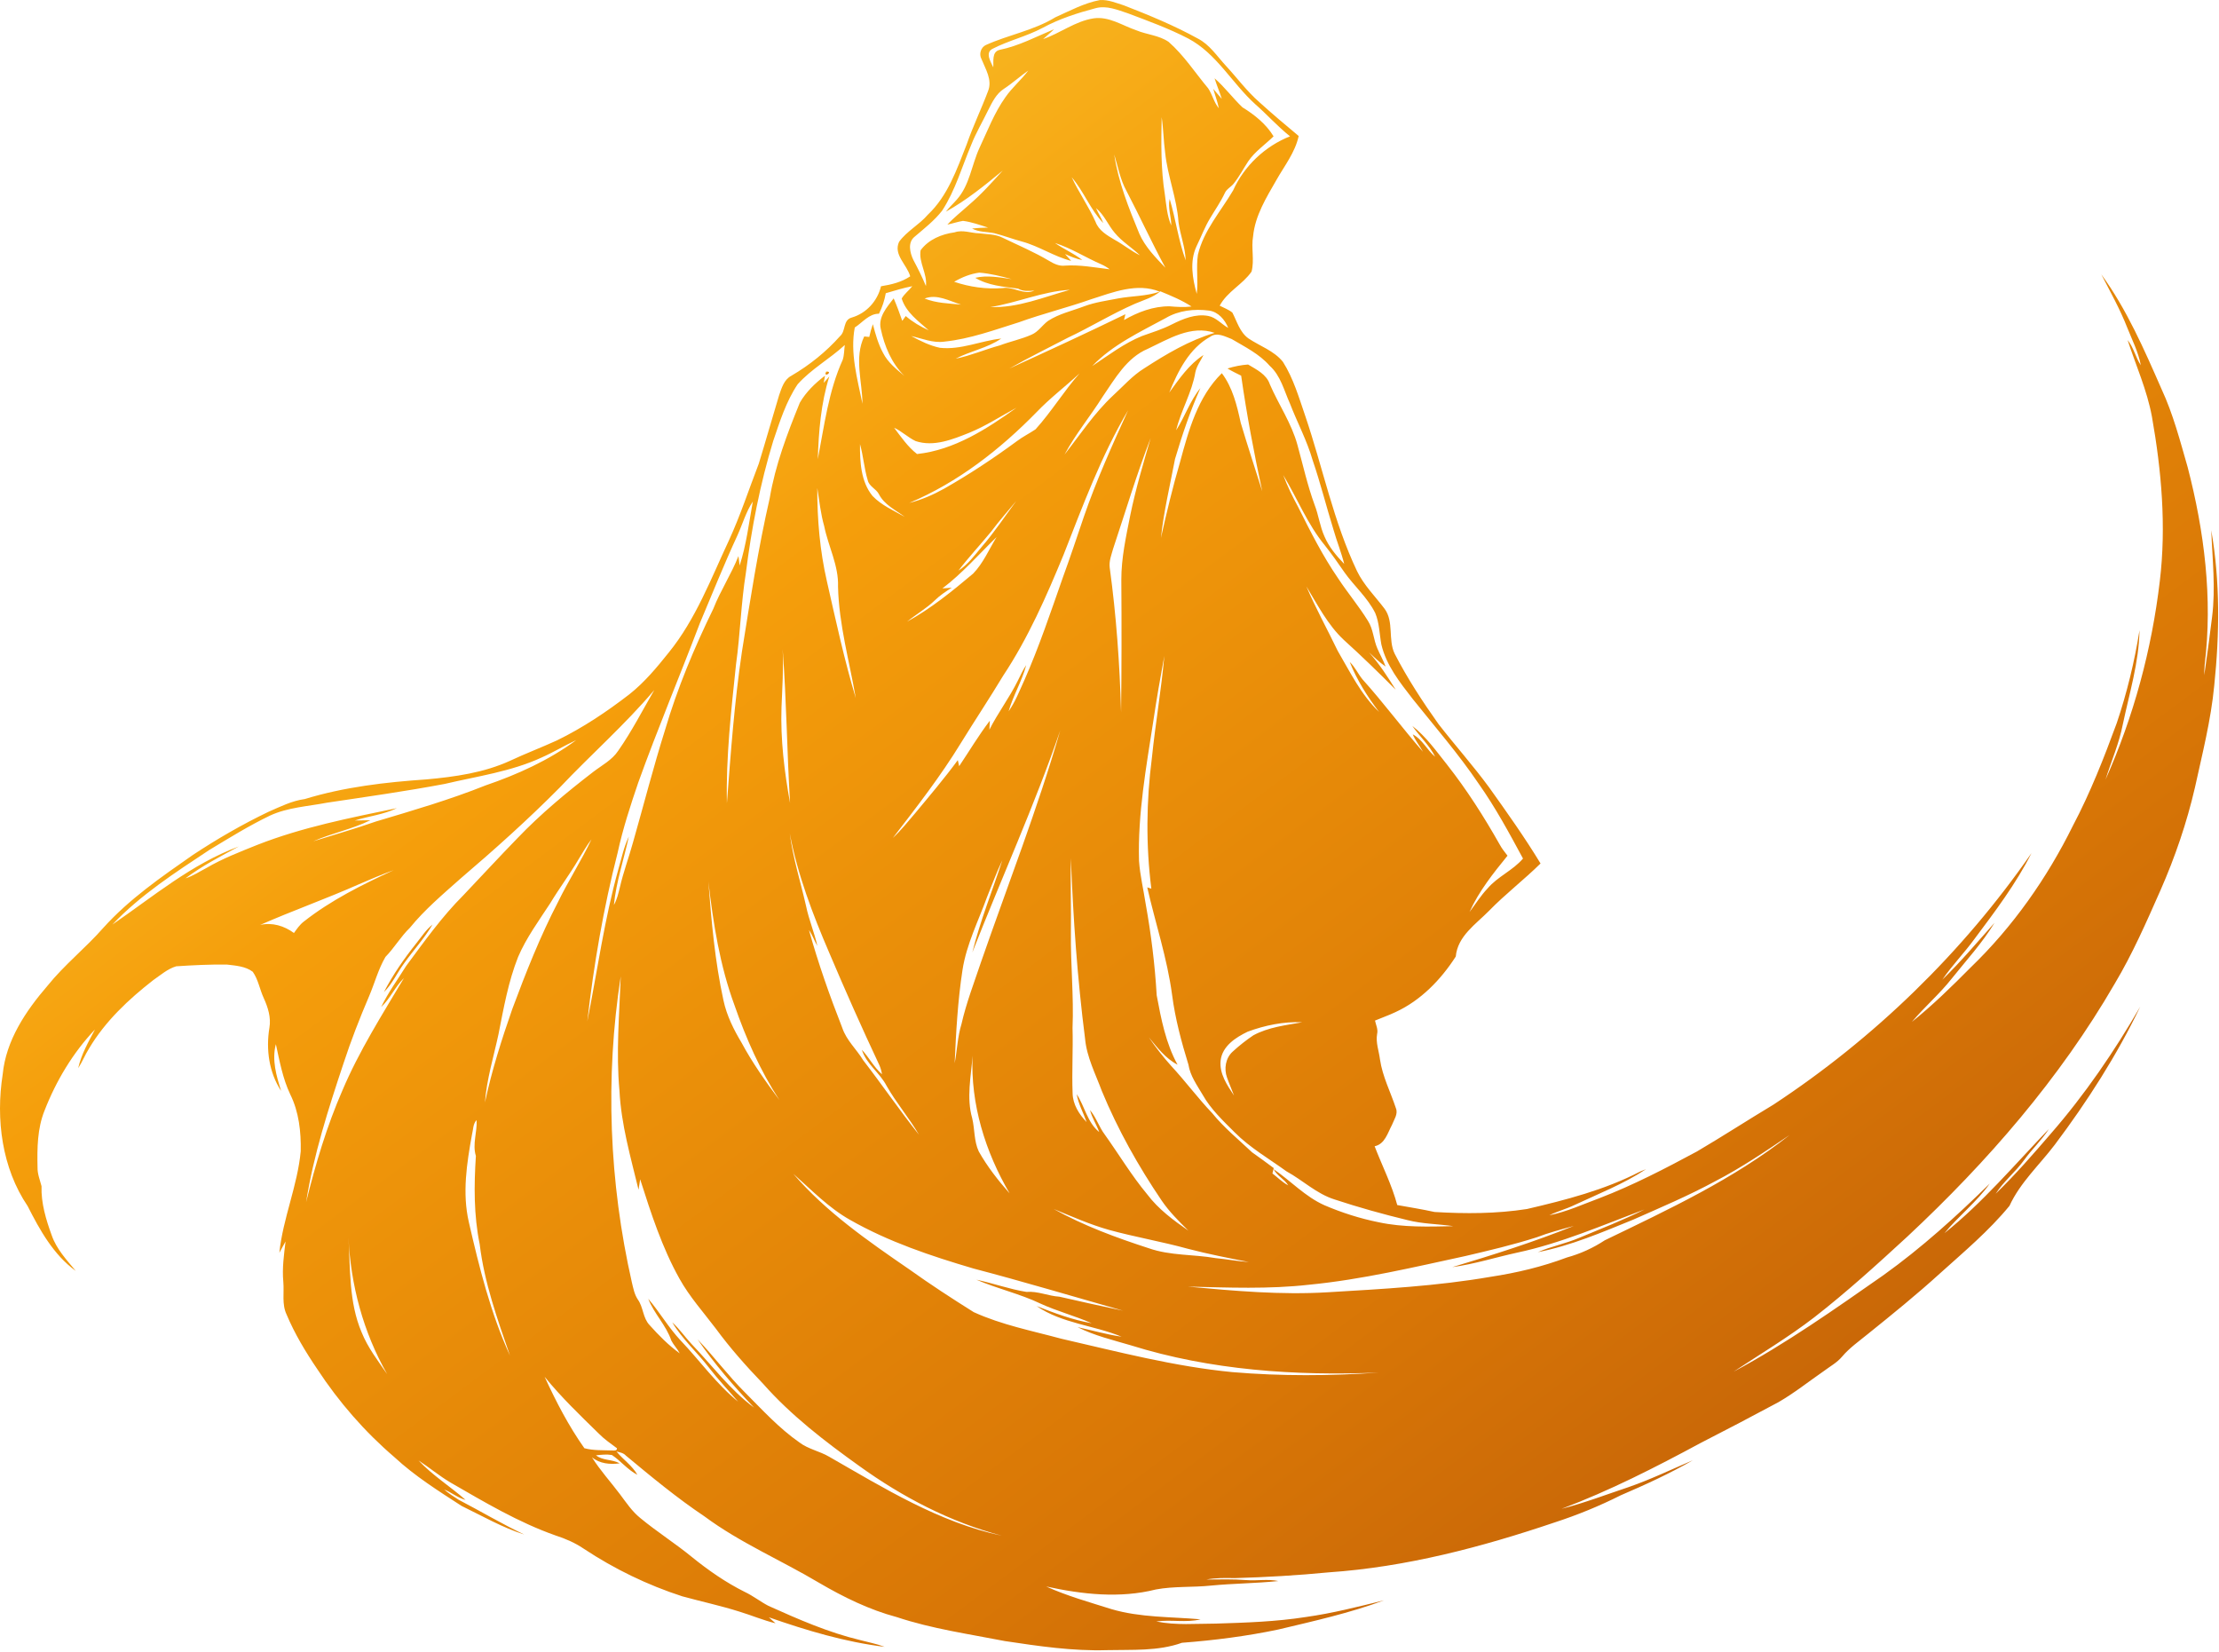
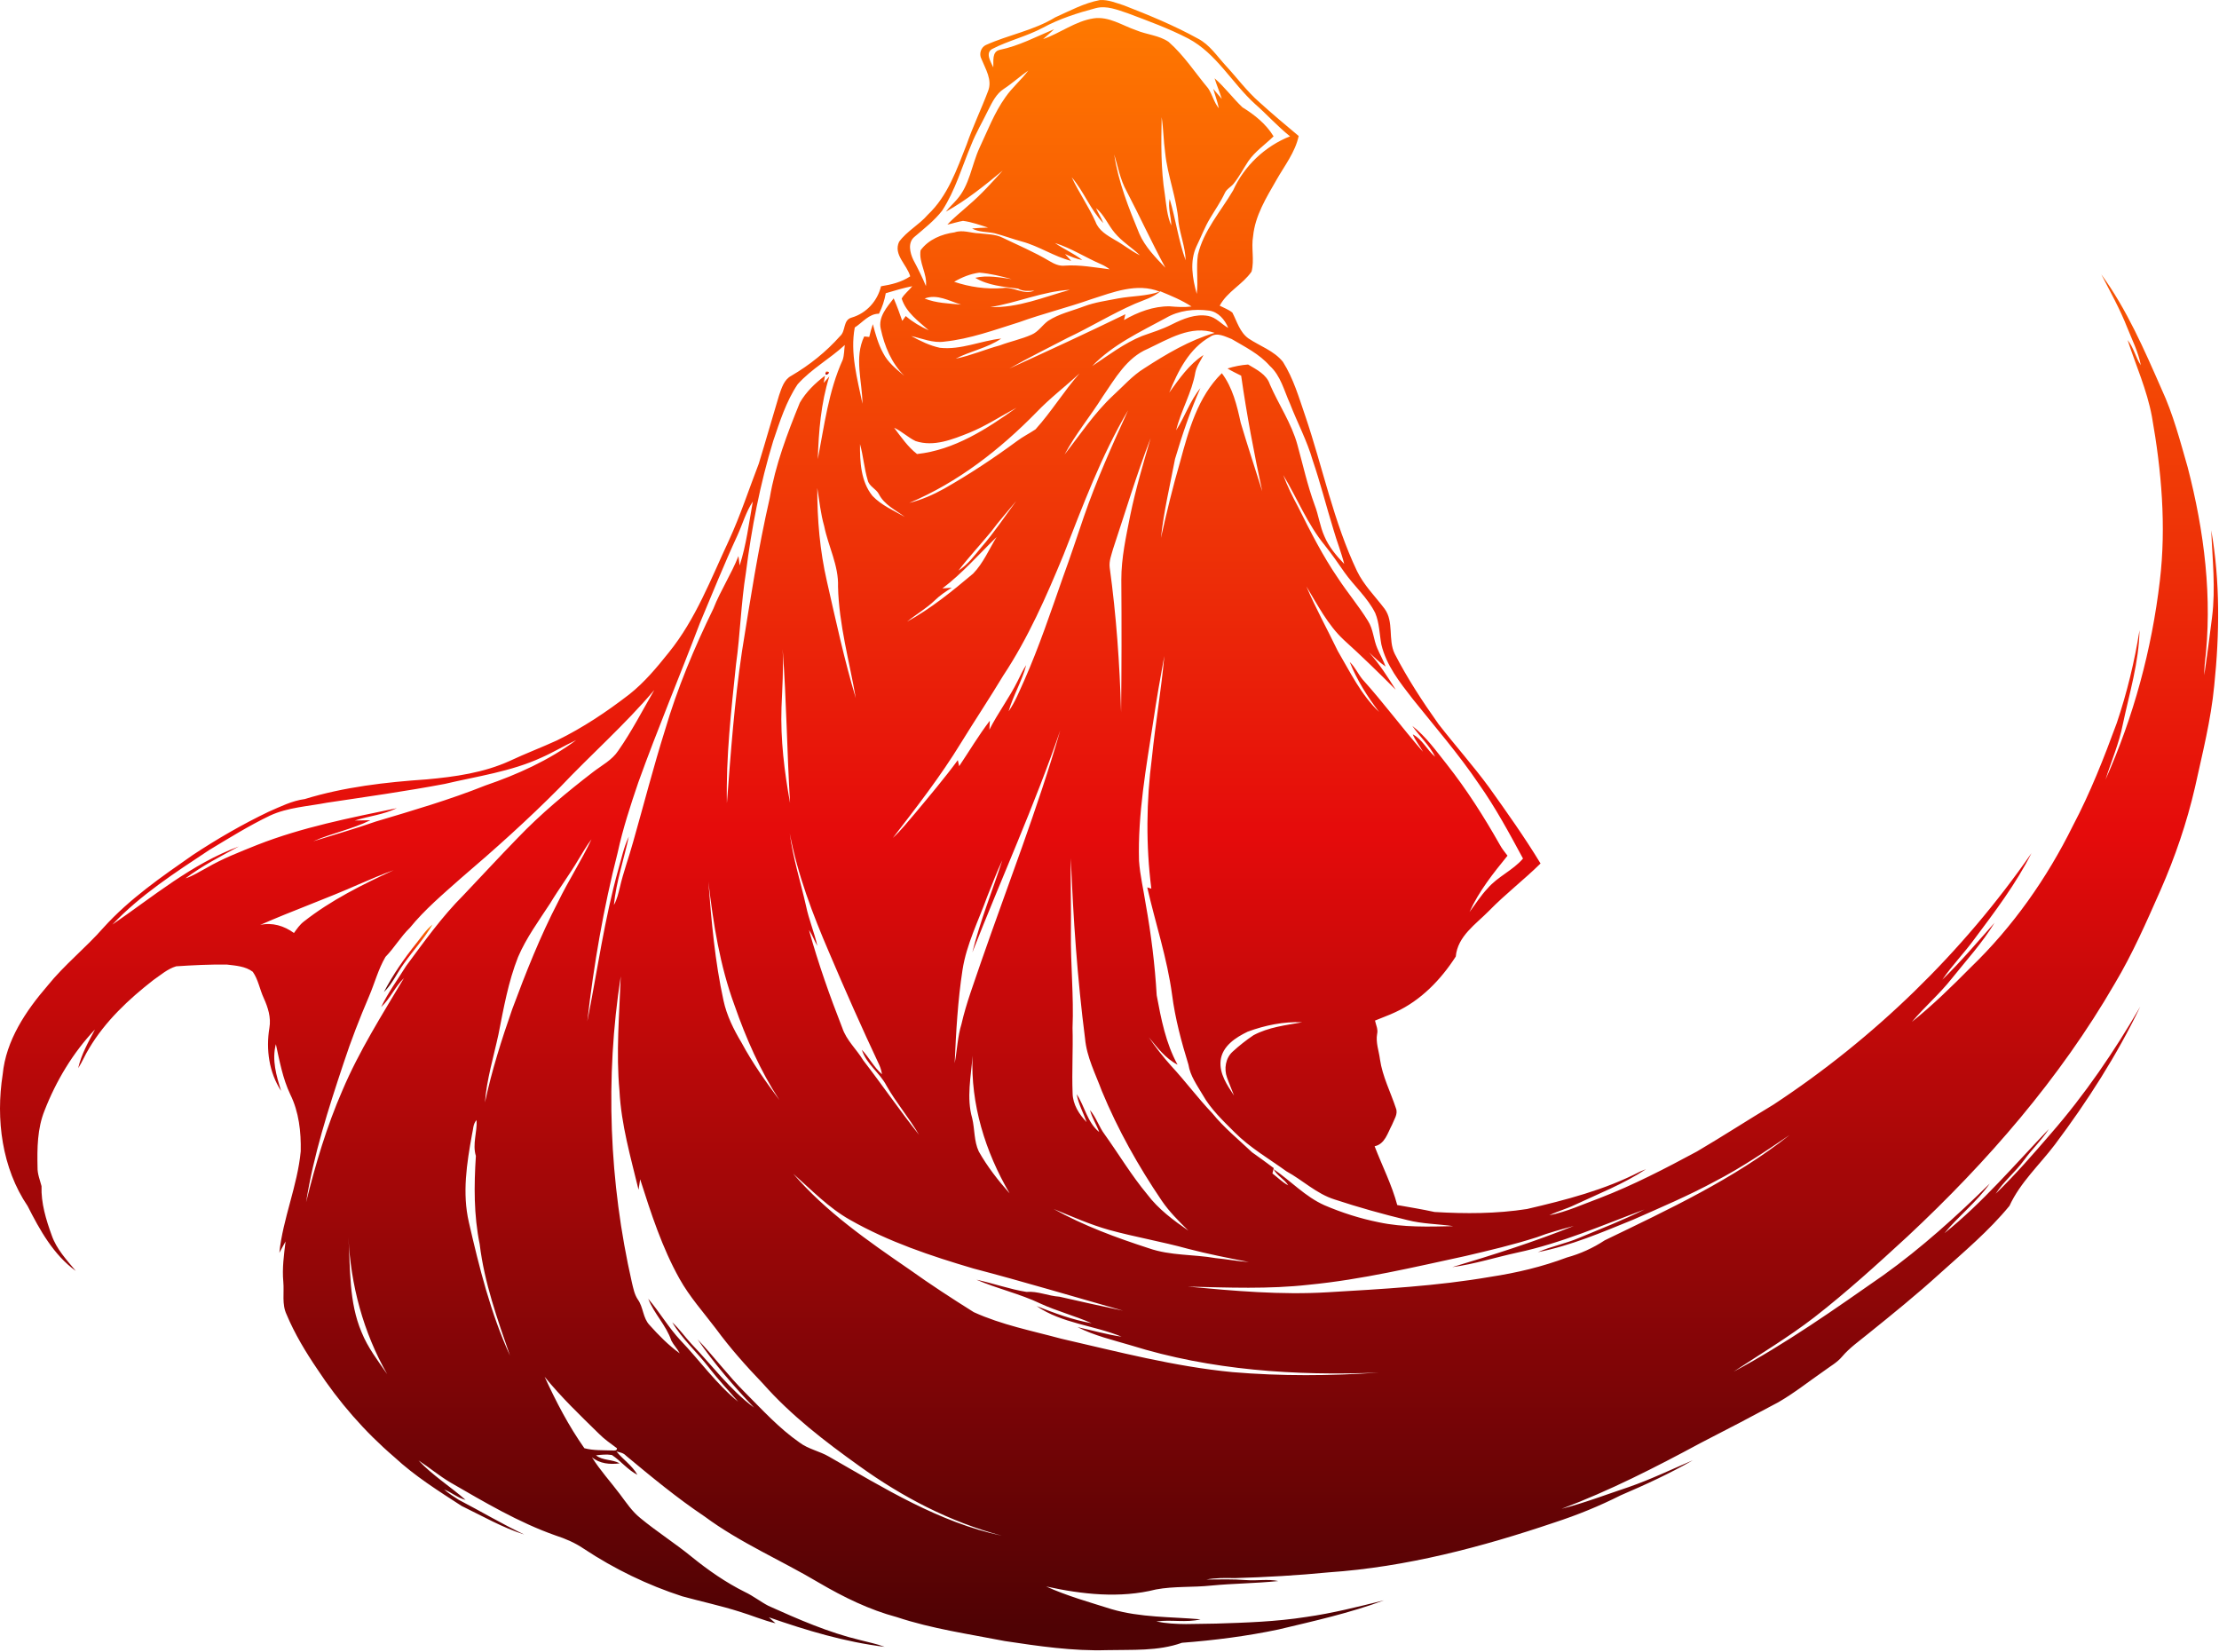
<svg xmlns="http://www.w3.org/2000/svg" width="1274" height="948" viewBox="0 0 1274 948" fill="none">
  <path d="M605.858 9.952C614.218 6.219 622.418 1.739 631.498 0.032C636.285 -0.275 640.845 1.699 645.338 3.112C659.738 8.712 674.058 14.605 687.605 22.072C694.498 25.565 698.738 32.285 703.858 37.792C710.272 44.725 715.885 52.405 723.018 58.632C730.378 65.299 737.965 71.712 745.618 78.072C743.578 87.499 737.445 95.178 732.792 103.405C727.018 113.485 720.605 123.752 719.445 135.605C718.258 142.325 720.298 149.325 718.552 155.925C713.458 163.325 704.605 167.352 700.272 175.485C702.698 176.752 705.378 177.685 707.538 179.445C710.218 184.579 711.778 190.659 716.725 194.245C723.325 198.699 731.471 201.339 736.578 207.739C742.591 217.232 745.738 228.152 749.365 238.699C759.458 268.379 765.592 299.459 779.125 327.885C783.058 335.979 789.551 342.352 794.911 349.445C800.471 356.965 796.765 367.192 800.751 375.339C808.031 389.459 816.738 402.792 825.938 415.725C835.458 427.952 845.792 439.539 854.965 452.045C865.165 466.339 875.365 480.672 884.472 495.699C874.965 505.072 864.258 513.258 854.911 522.858C847.351 530.565 836.858 537.378 835.805 549.112C827.258 562.418 815.711 574.352 801.178 581.032C797.351 582.872 793.325 584.219 789.432 585.885C789.978 588.405 791.298 590.939 790.645 593.592C789.778 598.525 791.698 603.352 792.298 608.219C793.738 618.019 798.378 626.899 801.445 636.219C802.792 639.552 800.325 642.752 799.178 645.779C796.685 650.405 795.125 656.792 789.218 658.032C793.538 669.285 799.085 680.099 802.205 691.779C809.352 693.059 816.525 694.205 823.632 695.765C841.312 696.832 859.165 696.805 876.698 694.059C898.925 688.872 921.325 683.125 941.698 672.539C942.525 672.205 944.178 671.539 945.005 671.205C932.151 679.712 917.685 685.312 903.792 691.845C899.152 694.072 894.112 695.365 889.512 697.659C899.578 695.645 908.925 691.285 918.512 687.752C937.792 680.325 956.138 670.792 974.312 661.005C989.085 652.312 1003.48 642.965 1018.19 634.139C1076.15 596.005 1126.82 546.805 1166.34 489.765C1157.43 507.365 1145.47 523.192 1133.67 538.938C1127.83 547.018 1120.75 554.152 1115.16 562.419C1125.76 552.125 1135.28 540.778 1145.11 529.778C1138.12 541.298 1128.92 551.312 1120.52 561.819C1113.55 570.672 1104.91 578.019 1097.68 586.645C1109.63 577.045 1120.64 566.272 1131.43 555.379C1155.64 532.059 1175.23 504.165 1190.1 474.072C1200.1 455.125 1207.94 435.152 1215.31 415.072C1221.15 397.725 1225.5 379.859 1228.36 361.792C1228.07 380.165 1222.54 397.925 1218.79 415.792C1216.67 426.739 1212.15 436.965 1208.84 447.552C1224.98 411.432 1235.4 372.819 1240.02 333.552C1243.79 302.085 1240.99 270.205 1235.48 239.125C1232.67 223.952 1226.3 209.792 1221.52 195.232C1225.03 199.485 1226.08 205.125 1229.12 209.685C1227.71 202.139 1224.18 195.259 1221.36 188.192C1217.23 177.565 1211.63 167.619 1206.43 157.512C1221.07 177.632 1231.06 200.685 1241.02 223.379C1247.67 237.685 1251.64 253.019 1255.99 268.139C1265.56 304.912 1270.42 343.432 1265.8 381.325C1265.62 383.405 1265.55 385.512 1265.54 387.605C1267.19 376.525 1268.62 365.379 1270.02 354.245C1272.12 337.672 1270.2 320.992 1269.55 304.405C1274.7 333.819 1274.34 363.965 1271.26 393.605C1269.38 413.379 1264.44 432.672 1260.2 452.032C1255.52 472.285 1248.78 492.019 1240.42 511.032C1232.36 529.259 1224.36 547.592 1214.12 564.725C1182.62 619.112 1140.99 667.019 1095.18 709.792C1077.79 725.805 1060.27 741.725 1041.62 756.245C1026.87 767.619 1010.86 777.165 995.352 787.419C1025.48 771.299 1053.42 751.525 1081.39 732.005C1103.24 716.352 1123.22 698.272 1142.38 679.459C1134.94 690.032 1124.52 697.992 1116.38 707.925C1138.47 690.245 1156.79 668.472 1176.32 648.139C1172.2 654.565 1166.51 659.818 1162.06 666.018C1157.11 672.845 1150.35 678.165 1145.79 685.285C1157.02 674.419 1167.3 662.592 1177.48 650.765C1197.03 628.325 1213.88 603.632 1228.78 577.885C1215.31 605.912 1198.44 632.232 1179.79 657.059C1170.99 668.699 1159.87 678.805 1153.71 692.232C1141.91 706.619 1127.55 718.645 1113.76 731.059C1100.46 743.165 1086.47 754.485 1072.47 765.752C1067.38 769.925 1061.9 773.712 1057.62 778.779C1054.72 782.245 1050.7 784.392 1047.14 787.072C1038.44 793.085 1030.16 799.712 1020.99 804.992C1006.2 812.925 991.351 820.725 976.418 828.352C950.471 842.338 924.138 855.805 896.525 866.179C909.605 862.819 922.271 857.965 935.085 853.685C947.658 849.325 959.658 843.539 971.885 838.312C958.605 845.965 944.618 852.352 930.552 858.392C918.312 864.552 905.618 869.739 892.591 873.979C850.618 888.179 807.298 899.592 762.952 902.632C744.938 904.392 726.885 905.432 708.818 905.952C703.391 905.819 697.925 905.778 692.565 906.765C700.218 906.698 707.871 906.472 715.498 907.085C721.631 907.579 727.871 906.352 733.925 907.632C721.125 908.965 708.165 908.992 695.312 910.232C684.792 911.352 674.111 910.512 663.671 912.459C642.951 917.699 621.245 915.285 600.631 910.752C612.711 916.232 625.525 919.765 638.151 923.765C654.765 928.658 672.218 928.099 689.285 929.605C681.005 931.685 672.285 929.619 663.858 930.845C675.151 933.152 686.738 932.072 698.165 932.059C715.418 931.525 732.712 930.952 749.792 928.272C764.952 926.152 779.778 922.365 794.605 918.712C774.938 926.019 754.405 930.578 734.045 935.432C715.778 939.285 697.205 941.645 678.605 943.072C664.818 948.005 649.925 946.952 635.525 947.299C615.845 947.899 596.298 945.005 576.898 942.085C556.151 938.019 535.058 935.045 514.925 928.352C499.138 924.139 484.338 916.885 470.285 908.659C448.498 895.685 424.925 885.685 404.471 870.525C388.645 859.925 373.965 847.765 359.325 835.605C357.938 834.059 355.831 833.739 353.938 833.259C357.711 837.912 362.978 841.299 365.951 846.645C360.365 843.792 356.458 838.685 351.311 835.272C348.285 834.779 345.191 835.112 342.178 835.459C346.085 838.619 351.498 837.632 355.725 840.072C350.231 840.805 344.258 840.272 339.858 836.579C344.551 844.112 350.591 850.659 355.911 857.752C359.498 862.539 362.845 867.605 367.565 871.419C377.098 879.312 387.605 885.952 397.191 893.792C406.671 901.472 416.738 908.472 427.671 913.912C432.418 916.152 436.538 919.459 441.178 921.872C458.258 929.552 475.525 937.139 493.791 941.512C498.511 942.752 503.325 943.685 507.911 945.405C485.111 942.619 463.031 935.979 441.418 928.445C442.685 929.579 443.965 930.725 445.258 931.885C438.165 930.165 431.458 927.285 424.498 925.179C413.698 921.765 402.618 919.392 391.725 916.405C371.765 909.939 352.725 900.699 335.231 889.125C330.245 885.712 324.671 883.312 318.938 881.459C297.605 873.939 278.138 862.312 258.631 851.072C252.218 847.285 246.511 842.445 240.285 838.405C248.378 847.005 258.498 853.325 267.298 861.045C262.818 859.899 259.258 856.739 254.991 855.085C257.565 857.259 260.391 859.152 263.258 860.939C275.871 867.512 288.125 874.805 300.978 880.925C288.378 876.912 276.858 870.259 265.018 864.512C251.698 855.885 238.138 847.365 226.458 836.525C209.405 821.925 194.551 804.858 182.245 786.098C175.458 776.112 169.191 765.699 164.511 754.552C161.725 748.672 163.231 742.045 162.658 735.819C161.938 728.072 163.018 720.352 163.951 712.685C162.671 714.805 161.631 717.059 160.378 719.205C162.431 699.379 170.791 680.779 172.658 660.912C172.885 649.792 171.645 638.339 166.645 628.259C162.311 619.125 160.525 609.178 158.391 599.432C155.978 608.472 158.685 617.659 161.405 626.285C154.458 615.685 152.618 602.432 154.671 590.072C155.711 584.112 153.845 578.325 151.418 572.965C149.125 568.019 148.285 562.365 145.125 557.872C140.925 554.672 135.285 554.339 130.218 553.725C120.538 553.605 110.818 554.085 101.151 554.725C96.218 556.192 92.231 559.739 88.045 562.619C73.858 573.659 60.445 586.245 51.178 601.805C48.845 605.472 47.272 609.579 44.885 613.219C46.672 605.259 50.752 598.152 54.511 591.018C41.885 604.352 32.231 620.445 25.578 637.539C21.405 647.859 21.311 659.192 21.552 670.165C21.458 673.899 22.925 677.379 23.845 680.952C23.538 690.632 26.405 700.152 29.698 709.179C32.445 717.099 38.258 723.285 43.511 729.605C30.778 720.405 22.858 706.165 15.898 692.419C1.085 670.525 -2.489 642.539 1.538 616.805C3.418 597.259 14.778 580.392 27.271 565.899C36.952 553.859 49.165 544.219 59.338 532.619C74.231 516.099 92.645 503.405 110.778 490.765C124.671 481.605 139.111 473.232 154.125 466.045C160.885 463.112 167.591 459.699 174.991 458.712C197.671 451.752 221.365 449.045 244.951 447.419C261.258 445.939 277.791 443.619 292.818 436.752C301.685 432.579 310.858 429.125 319.765 425.045C334.565 417.832 348.311 408.632 361.325 398.592C370.005 391.739 377.098 383.179 383.978 374.579C399.418 355.525 408.151 332.339 418.431 310.365C425.071 295.979 429.951 280.912 435.645 266.165C439.645 253.152 443.325 240.032 447.271 227.005C448.738 222.805 450.111 217.885 454.391 215.685C464.805 209.579 474.311 201.965 482.338 192.925C485.711 189.992 483.871 183.712 488.965 182.312C497.418 179.859 503.765 172.845 505.818 164.339C511.698 163.392 517.551 162.019 522.578 158.632C520.751 151.939 512.765 146.219 516.191 138.819C520.658 132.645 527.738 129.059 532.658 123.299C544.138 112.512 549.351 97.232 554.978 82.952C558.578 72.552 563.391 62.632 567.258 52.339C569.898 45.872 565.791 39.645 563.458 33.805C561.978 31.058 563.125 27.192 565.978 25.858C579.031 19.965 593.538 17.498 605.858 9.952ZM598.658 15.965C589.338 20.939 578.898 23.299 569.551 28.165C565.578 30.525 568.885 35.578 570.258 38.672C570.551 35.192 569.325 29.752 573.885 28.632C584.911 26.405 594.871 21.058 605.165 16.779C603.165 18.779 600.951 20.552 598.871 22.445C608.765 19.045 617.325 12.152 627.845 10.539C636.645 9.245 644.338 14.645 652.325 17.365C658.405 19.912 665.405 20.232 670.938 24.032C679.765 31.779 686.152 41.739 693.632 50.685C696.072 54.298 696.952 58.765 699.778 62.165C699.032 58.339 697.605 54.725 696.578 50.992C698.218 52.898 699.738 54.912 701.472 56.752C700.232 52.765 698.551 48.938 697.325 44.938C703.151 50.005 707.751 56.298 713.338 61.618C720.285 65.872 726.925 71.219 731.205 78.272C726.352 83.032 720.538 86.898 716.658 92.592C713.845 96.859 711.485 101.445 708.272 105.445C706.725 107.392 704.218 108.485 703.192 110.845C700.818 115.925 697.591 120.499 694.751 125.299C691.645 130.419 689.578 136.059 686.938 141.419C682.925 150.045 684.645 159.899 687.085 168.699C688.031 161.232 686.645 153.659 687.765 146.219C691.058 132.259 700.898 121.365 707.978 109.299C714.285 95.258 726.391 83.872 740.658 78.258C733.511 72.592 727.445 65.739 720.605 59.739C707.312 47.712 698.471 30.712 682.205 22.112C671.058 16.325 659.218 12.045 647.498 7.619C641.631 5.699 635.378 3.019 629.138 4.672C618.645 7.445 608.231 10.778 598.658 15.965ZM576.351 51.005C571.965 53.819 569.658 58.685 567.378 63.165C564.165 69.805 560.378 76.165 557.658 83.032C552.285 95.739 548.498 109.259 540.925 120.925C536.445 126.659 530.658 131.165 525.151 135.859C520.991 139.139 522.418 145.152 524.405 149.259C527.005 154.139 529.498 159.085 531.605 164.219C532.471 157.085 527.378 150.752 528.538 143.685C533.098 137.472 540.618 134.392 548.058 133.379C552.778 131.739 557.471 133.859 562.245 133.952C566.738 134.525 571.511 134.365 575.658 136.485C584.645 140.832 593.885 144.699 602.471 149.845C605.178 151.459 608.191 152.899 611.445 152.485C620.071 151.899 628.578 153.579 637.098 154.592C635.605 153.459 634.018 152.512 632.325 151.752C623.351 147.885 615.058 142.472 605.685 139.499C610.738 143.045 616.538 145.432 621.378 149.285C617.898 148.672 614.671 147.232 611.471 145.832C612.351 146.819 614.111 148.792 614.991 149.765C605.125 147.259 596.578 141.312 586.765 138.672C581.418 137.232 576.231 135.245 570.871 133.872C566.618 133.005 562.018 133.339 558.111 131.179C561.165 130.859 564.231 130.699 567.311 130.659C562.565 129.165 557.818 127.405 552.871 126.792C549.831 127.312 546.911 128.312 543.911 128.952C547.711 124.819 552.165 121.392 556.311 117.632C563.338 111.645 569.511 104.752 575.685 97.912C565.338 106.485 554.845 114.979 543.058 121.525C544.938 119.032 547.285 116.965 549.311 114.605C556.711 106.325 557.831 94.778 562.311 84.992C566.965 75.112 570.858 64.752 577.245 55.805C581.071 50.258 586.325 45.898 590.365 40.512C585.565 43.832 581.245 47.805 576.351 51.005ZM666.951 67.285C666.658 82.138 666.431 97.085 668.805 111.792C669.618 117.739 670.045 123.885 672.458 129.459C672.485 124.339 670.365 119.325 671.551 114.192C675.018 125.832 676.578 138.019 680.725 149.459C680.551 141.925 677.565 134.859 676.605 127.445C675.698 113.845 670.298 101.045 668.938 87.525C668.005 80.805 667.978 73.992 666.951 67.285ZM639.711 88.672C642.058 104.539 648.071 119.459 654.138 134.192C657.471 141.765 663.418 147.805 669.085 153.699C661.218 139.205 654.378 124.179 646.725 109.565C643.138 103.059 641.871 95.685 639.711 88.672ZM615.298 101.752C619.378 110.525 625.018 118.485 628.978 127.325C630.778 132.312 635.618 135.099 639.951 137.659C644.938 140.379 649.351 144.072 654.485 146.579C649.845 142.059 644.138 138.712 640.005 133.672C636.138 129.139 633.978 123.285 629.258 119.472C630.511 122.405 632.325 125.072 633.445 128.072C625.978 120.339 622.285 109.899 615.298 101.752ZM547.818 161.765C556.738 164.779 566.205 166.099 575.605 165.392C581.871 164.339 587.725 169.605 593.885 166.805C590.685 167.072 587.391 167.379 584.498 165.685C576.138 164.579 567.338 163.952 559.925 159.485C566.871 157.845 573.938 159.259 580.858 160.232C574.751 158.592 568.565 157.019 562.245 156.512C557.151 157.192 552.231 159.165 547.818 161.765ZM508.551 168.325C507.818 172.419 506.551 176.379 504.645 180.099C498.938 180.045 495.218 185.152 490.751 188.005C487.978 202.779 492.245 217.405 495.165 231.779C495.071 218.965 490.298 205.325 496.178 193.152C497.138 193.232 498.098 193.325 499.071 193.432C499.605 190.952 500.285 188.499 501.138 186.099C502.618 191.765 504.191 197.459 507.005 202.632C509.751 208.072 514.631 211.939 519.218 215.765C511.845 208.539 507.818 198.725 505.671 188.779C504.085 182.019 509.271 176.259 513.085 171.285C514.938 175.512 516.498 179.845 518.018 184.192C518.525 183.499 519.525 182.112 520.018 181.432C523.965 184.832 528.458 187.485 533.205 189.619C527.258 184.352 520.178 179.312 517.685 171.392C519.231 168.659 521.871 166.779 523.765 164.299C518.605 165.285 513.591 166.872 508.551 168.325ZM568.645 176.272C584.445 176.859 599.298 170.512 614.285 166.365C598.605 167.272 584.045 173.805 568.645 176.272ZM626.498 171.779C612.831 176.592 598.725 180.059 585.085 184.979C570.978 189.392 556.925 194.592 542.138 196.125C535.605 197.045 529.418 194.299 523.165 192.912C528.391 195.725 533.765 198.419 539.618 199.659C551.685 200.992 563.031 195.632 574.845 194.352C566.885 199.819 557.151 201.499 548.685 205.912C557.378 204.152 565.551 200.579 574.098 198.259C580.071 196.005 586.405 194.725 592.245 192.125C596.151 190.472 598.378 186.685 601.685 184.245C607.991 180.112 615.458 178.499 622.431 175.845C628.685 173.499 635.338 172.619 641.871 171.339C649.831 169.845 658.111 170.125 665.831 167.419C652.778 162.192 639.045 167.765 626.498 171.779ZM651.698 174.339C638.378 180.165 625.978 187.832 612.831 194.019C601.711 199.845 590.418 205.365 579.511 211.552C601.818 201.392 624.071 191.125 646.125 180.392C645.925 181.232 645.538 182.885 645.338 183.725C653.311 179.152 662.178 175.765 671.485 175.845C675.671 176.205 679.898 176.472 684.098 175.952C678.498 172.299 672.311 169.765 666.165 167.232C662.005 170.792 656.631 172.232 651.698 174.339ZM530.858 171.379C537.471 174.032 544.765 174.205 551.778 174.859C545.031 172.832 538.018 168.579 530.858 171.379ZM669.298 182.579C654.551 190.592 638.805 197.872 627.058 210.165C636.325 204.005 645.271 197.125 655.658 192.899C661.471 190.832 667.405 189.019 672.911 186.179C679.271 183.005 686.405 180.019 693.658 181.365C698.231 182.219 701.245 186.085 705.165 188.245C703.245 183.525 699.458 179.032 694.151 178.299C685.711 177.205 676.725 178.192 669.298 182.579ZM659.018 200.232C646.831 205.339 640.205 217.352 633.071 227.712C626.031 238.952 617.458 249.219 611.191 260.939C620.205 249.419 628.325 237.059 639.085 227.019C644.898 221.725 650.111 215.672 656.858 211.499C669.565 203.272 682.778 195.405 697.378 191.085C683.885 186.419 670.831 194.659 659.018 200.232ZM694.911 193.272C682.765 199.979 676.311 213.045 671.298 225.379C677.031 217.485 682.605 209.232 690.952 203.805C689.392 207.085 687.032 210.059 686.298 213.685C684.365 225.299 678.018 235.579 675.271 246.992C680.325 239.165 683.232 230.032 689.192 222.792C683.338 235.965 678.725 249.659 674.618 263.485C671.765 278.565 668.151 293.539 666.525 308.832C669.791 294.165 673.325 279.552 677.538 265.125C682.431 247.032 687.685 227.779 701.498 214.245C707.725 222.539 710.178 232.725 712.325 242.659C716.245 255.845 720.565 268.912 724.698 282.032C719.952 260.045 715.765 237.939 712.591 215.672C709.938 214.352 707.271 213.072 704.751 211.539C708.578 210.339 712.565 209.552 716.578 209.259C721.351 212.125 727.165 214.899 729.045 220.592C734.112 232.299 741.538 243.019 744.911 255.445C748.085 266.939 750.645 278.632 754.765 289.845C757.072 295.752 757.778 302.165 760.418 307.952C762.965 313.979 767.258 319.045 771.751 323.725C770.085 317.072 767.485 310.712 765.618 304.139C761.485 290.845 758.138 277.325 753.618 264.152C750.378 252.899 744.805 242.552 740.605 231.672C737.232 224.232 735.298 215.685 729.005 210.019C723.031 203.192 714.792 199.152 707.125 194.619C703.312 193.192 698.751 190.565 694.911 193.272ZM457.951 220.605C451.325 230.485 447.725 241.979 443.925 253.152C436.391 277.819 431.471 303.219 428.245 328.792C425.431 346.219 425.018 363.899 422.578 381.379C419.805 407.859 416.765 434.419 417.338 461.099C419.538 432.045 421.671 402.952 425.965 374.112C430.698 344.632 435.245 315.072 441.925 285.939C445.111 266.979 451.991 248.899 459.218 231.165C462.778 224.992 468.018 219.952 473.658 215.672C473.471 216.712 473.111 218.765 472.925 219.792C473.978 218.539 475.045 217.312 476.151 216.099C471.325 231.459 470.031 247.579 469.525 263.592C473.245 244.365 475.671 224.539 483.831 206.552C484.725 203.819 484.631 200.885 485.018 198.059C476.365 206.032 465.818 211.805 457.951 220.605ZM595.231 236.499C574.218 258.019 549.911 276.992 522.045 288.712C529.045 286.952 535.725 284.059 542.018 280.552C556.538 272.312 570.471 263.085 583.911 253.192C587.258 250.672 591.045 248.819 594.511 246.485C603.671 236.365 610.778 224.579 619.805 214.339C611.711 221.859 602.885 228.499 595.231 236.499ZM556.511 248.432C546.831 252.272 536.151 256.659 525.698 253.219C521.298 251.139 517.765 247.579 513.325 245.552C517.338 250.845 521.218 256.539 526.498 260.645C547.858 258.352 566.511 246.299 583.605 234.059C574.605 238.899 566.005 244.565 556.511 248.432ZM610.605 318.525C600.751 342.419 590.285 366.285 575.951 387.899C568.125 400.872 559.738 413.499 551.778 426.392C540.085 445.539 526.298 463.272 512.631 481.018C517.338 476.685 521.298 471.632 525.458 466.792C533.778 456.779 542.205 446.859 549.911 436.365C550.111 437.232 550.485 438.965 550.685 439.845C556.538 431.125 561.885 422.099 568.285 413.739C568.218 415.032 568.098 417.592 568.045 418.885C572.951 409.232 579.525 400.539 584.338 390.819C585.858 387.765 587.245 384.632 589.178 381.819C586.778 390.992 581.685 399.205 579.085 408.325C582.911 402.912 585.271 396.659 588.031 390.685C596.565 371.392 603.245 351.365 610.231 331.485C614.445 319.965 618.311 308.312 622.258 296.699C629.445 275.792 638.538 255.632 647.671 235.539C632.218 261.739 621.671 290.325 610.605 318.525ZM639.071 315.059C638.111 318.525 636.671 322.059 637.111 325.752C640.885 353.299 642.872 381.072 643.645 408.859C643.965 383.512 643.965 358.165 643.791 332.819C643.765 320.232 646.525 307.925 648.951 295.645C652.018 280.725 656.378 266.112 660.618 251.499C652.551 272.365 646.151 293.832 639.071 315.059ZM493.751 254.952C493.685 265.112 494.218 276.485 500.938 284.712C506.085 290.099 513.098 293.085 519.471 296.725C514.191 292.779 507.658 289.779 504.578 283.619C502.938 280.539 499.031 279.299 498.191 275.699C496.138 268.925 495.671 261.765 493.751 254.952ZM736.751 272.712C739.085 279.045 742.098 285.099 745.298 291.032C752.298 305.045 759.392 319.099 768.272 332.032C773.712 340.312 780.125 347.925 785.338 356.352C788.485 361.165 788.525 367.139 790.805 372.312C792.298 375.792 794.205 379.059 795.525 382.632C792.032 380.285 789.032 377.352 785.978 374.499C791.885 381.045 796.671 388.499 801.325 395.952C791.631 386.219 781.778 376.605 771.565 367.392C762.285 358.725 756.498 347.285 750.005 336.592C755.405 349.232 762.072 361.285 768.032 373.659C775.165 385.819 781.432 398.859 791.778 408.712C785.032 399.872 779.031 390.379 774.925 380.019C777.991 382.885 779.658 386.845 782.312 390.059C794.378 403.459 805.098 417.992 816.965 431.565C815.152 428.152 812.552 425.165 811.112 421.579C816.605 424.365 819.272 430.539 823.965 434.445C820.658 427.779 815.032 422.765 810.858 416.725C818.765 422.872 824.578 431.165 830.778 438.925C842.125 453.339 851.992 468.845 861.018 484.805C862.258 487.099 863.898 489.152 865.512 491.232C857.298 501.339 849.085 511.619 843.685 523.565C847.138 519.032 850.125 514.152 854.071 510.018C859.885 503.178 868.578 499.712 874.405 492.872C866.511 478.245 858.605 463.565 848.991 449.965C837.458 432.899 823.925 417.325 811.085 401.259C803.698 391.739 795.871 381.952 793.085 369.965C791.965 363.965 791.965 357.659 789.578 351.952C785.178 343.072 777.498 336.499 771.845 328.499C768.218 323.232 764.551 317.992 760.578 313.005C750.605 300.859 744.791 286.072 736.751 272.712ZM469.231 280.139C469.165 298.139 470.725 316.205 474.765 333.765C479.871 356.219 484.725 378.739 491.338 400.805C487.671 379.525 481.631 358.512 481.138 336.792C481.578 324.685 475.551 313.712 473.205 302.072C471.151 294.899 470.405 287.472 469.231 280.139ZM569.138 305.085C562.925 312.632 556.218 319.792 550.285 327.552C555.645 324.192 559.431 318.925 563.458 314.139C570.751 305.779 576.871 296.499 583.471 287.592C578.698 293.419 573.605 299.005 569.138 305.085ZM423.365 307.392C415.698 323.965 408.925 340.912 401.831 357.725C390.218 388.272 377.551 418.419 366.471 449.165C361.965 462.392 357.605 475.699 354.645 489.365C346.511 521.205 340.898 553.685 337.191 586.325C343.005 557.125 347.018 527.499 355.085 498.792C356.885 492.565 358.205 486.125 361.031 480.259C358.205 493.339 353.778 506.138 352.458 519.525C354.218 516.432 355.018 512.939 355.858 509.512C357.885 500.645 361.098 492.125 363.498 483.352C369.605 461.938 375.125 440.352 381.805 419.112C388.885 395.059 398.578 371.912 409.565 349.419C413.645 339.005 419.885 329.605 423.978 319.205C424.138 320.565 424.471 323.285 424.645 324.659C428.511 312.792 429.991 300.179 432.218 287.912C428.258 293.885 426.325 300.912 423.365 307.392ZM541.071 337.792C542.405 337.685 545.085 337.499 546.431 337.392C543.005 339.552 539.618 341.805 536.711 344.645C531.871 349.299 525.991 352.659 520.778 356.872C534.525 349.339 546.738 339.352 558.698 329.299C564.525 323.312 567.831 315.352 572.178 308.299C561.938 318.272 552.511 329.125 541.071 337.792ZM449.351 372.659C449.898 383.832 449.111 394.992 448.685 406.152C448.058 424.552 450.325 442.872 453.591 460.952C451.818 431.539 451.551 402.045 449.351 372.659ZM668.471 376.579C666.178 389.005 663.991 401.459 662.151 413.979C658.045 440.525 653.191 467.218 653.951 494.192C654.525 502.538 656.525 510.685 657.778 518.938C660.898 536.272 663.071 553.779 664.098 571.379C666.645 585.019 669.311 598.912 676.071 611.205C669.138 607.632 664.405 601.299 659.551 595.445C663.471 601.205 667.765 606.725 672.431 611.925C680.565 620.685 687.672 630.339 695.938 639.005C702.712 647.352 711.072 654.165 718.858 661.512C723.072 664.445 727.178 667.512 731.298 670.565C731.032 671.579 730.778 672.605 730.538 673.645C733.538 675.939 736.218 678.699 739.605 680.472C737.418 676.832 733.138 675.019 731.245 671.205C741.085 677.899 749.391 687.005 760.418 691.899C770.458 696.205 780.925 699.538 791.645 701.685C805.698 704.672 820.152 704.219 834.432 703.899C825.632 702.619 816.645 702.645 807.991 700.405C793.938 697.005 779.978 693.112 766.245 688.579C755.871 685.339 747.978 677.539 738.591 672.419C728.565 665.165 717.685 658.912 708.898 650.085C702.205 643.392 695.152 636.792 690.472 628.459C687.232 622.952 683.338 617.619 682.312 611.152C678.272 598.045 674.711 584.765 672.938 571.139C670.138 550.139 663.351 530.005 658.671 509.419C659.258 509.605 660.431 509.965 661.018 510.152C657.858 485.192 658.111 459.885 661.351 434.952C663.338 415.445 666.738 396.099 668.471 376.579ZM321.431 452.045C303.258 470.392 284.018 487.619 264.391 504.365C254.298 513.352 243.871 522.099 235.311 532.632C230.058 537.699 226.418 544.112 221.311 549.325C217.178 556.365 215.125 564.378 211.925 571.858C206.511 584.525 201.498 597.365 197.218 610.459C188.538 636.552 180.031 662.925 175.738 690.152C181.151 668.285 187.578 646.605 196.605 625.938C206.178 603.325 219.405 582.539 231.911 561.499C226.791 566.445 224.045 573.299 218.818 578.125C222.845 569.819 228.325 562.299 233.218 554.485C243.565 540.525 253.685 526.272 266.005 513.965C276.405 503.019 286.631 491.925 297.165 481.098C310.471 467.192 325.325 454.885 340.551 443.152C345.538 439.325 351.431 436.325 354.965 430.939C362.711 419.872 368.885 407.805 375.645 396.125C358.871 415.992 339.258 433.165 321.431 452.045ZM558.258 546.752C562.698 528.739 569.738 511.485 575.458 493.872C572.178 500.645 569.671 507.752 566.791 514.699C561.778 528.632 554.885 542.045 552.605 556.805C549.885 574.525 548.885 592.458 548.111 610.352C549.525 602.858 549.765 595.152 552.031 587.819C554.778 575.752 559.245 564.205 563.165 552.499C578.525 508.179 595.698 464.432 608.711 419.339C593.898 462.579 574.911 504.232 558.258 546.752ZM310.951 434.872C293.351 442.979 274.058 445.605 255.378 450.019C232.938 454.259 210.325 457.419 187.738 460.805C176.778 462.925 165.325 463.459 155.045 468.192C142.951 474.005 131.538 481.085 120.071 488.005C100.618 500.899 80.658 513.738 64.511 530.778C87.938 514.712 110.165 495.859 137.151 485.925C126.698 491.592 116.018 497.059 106.498 504.232C110.778 502.885 114.538 500.339 118.485 498.299C127.738 492.859 137.805 489.018 147.725 485.018C173.525 474.885 200.818 469.552 227.845 463.939C220.245 467.672 211.711 468.499 203.711 471.032C206.671 470.992 209.645 470.939 212.618 470.872C202.151 476.045 190.525 478.272 179.845 482.965C191.871 479.179 204.005 475.752 215.898 471.579C237.018 465.272 258.231 459.099 278.725 450.899C297.111 444.619 315.125 436.459 330.805 424.885C324.085 428.005 317.725 431.885 310.951 434.872ZM453.431 478.472C455.258 492.605 459.645 506.218 462.778 520.098C464.378 527.885 467.525 535.259 469.271 543.005C467.485 540.072 466.485 536.712 464.458 533.938C469.765 552.965 476.365 571.698 483.591 590.098C485.991 597.258 491.805 602.379 495.631 608.725C506.498 622.792 516.538 637.485 527.605 651.405C521.938 641.672 514.511 633.085 508.978 623.272C505.098 615.792 497.405 610.899 494.818 602.645C498.991 607.059 501.725 612.685 506.365 616.699C506.098 614.845 505.578 613.072 504.831 611.379C494.818 590.085 485.258 568.565 476.071 546.899C466.578 524.819 457.925 502.165 453.431 478.472ZM332.138 493.352C327.085 501.978 321.045 509.979 315.898 518.539C309.365 528.579 302.178 538.312 297.445 549.379C291.791 563.632 289.151 578.832 286.178 593.819C283.391 606.779 279.431 619.539 278.431 632.832C282.325 614.632 287.978 596.872 294.098 579.312C301.885 558.379 310.125 537.539 320.431 517.699C326.378 505.499 333.778 494.085 339.591 481.832C336.778 485.445 334.565 489.472 332.138 493.352ZM614.845 535.472C614.631 553.712 616.538 571.899 615.778 590.125C616.125 602.619 615.338 615.112 615.818 627.592C615.925 633.992 619.538 639.699 623.871 644.165C622.005 638.805 619.138 633.792 618.178 628.139C622.831 635.205 624.231 644.325 631.098 649.885C629.565 645.579 626.951 641.739 625.818 637.285C629.391 641.485 630.965 646.939 634.285 651.325C642.445 662.752 649.658 674.845 658.671 685.659C665.031 694.112 673.658 700.499 682.285 706.472C676.831 701.085 671.351 695.672 667.018 689.312C653.578 669.499 641.778 648.498 632.618 626.352C628.951 616.458 623.938 606.885 622.965 596.219C618.565 561.872 616.151 527.299 614.818 492.712C614.498 506.965 615.058 521.219 614.845 535.472ZM206.258 507.552C187.511 515.885 168.111 522.725 149.338 530.992C156.231 529.392 163.165 531.485 168.765 535.605C170.445 533.258 172.098 530.832 174.405 529.059C190.085 516.725 208.045 507.805 226.085 499.512C219.378 501.952 212.791 504.699 206.258 507.552ZM406.698 506.112C408.471 528.978 410.458 551.899 415.378 574.339C417.231 583.005 421.231 591.019 425.751 598.579C431.991 610.179 439.645 620.965 447.485 631.512C436.471 614.632 428.325 596.112 421.711 577.125C413.298 554.312 409.498 530.165 406.698 506.112ZM362.791 736.245C363.605 739.592 364.245 743.098 366.205 746.018C369.418 750.485 369.045 756.632 372.951 760.699C378.218 766.592 383.845 772.298 390.271 776.938C388.911 774.298 386.765 772.192 385.431 769.579C382.498 760.819 375.498 754.139 372.178 745.579C378.738 753.259 383.818 762.139 390.765 769.525C401.858 781.165 411.205 794.459 423.778 804.659C418.231 798.179 412.338 791.992 407.125 785.232C400.298 776.339 391.711 768.805 385.951 759.098C390.045 762.818 393.178 767.405 396.938 771.445C408.805 783.779 419.085 797.832 432.938 808.085C421.285 795.765 410.085 782.925 400.525 768.899C409.911 778.725 418.045 789.712 427.685 799.325C437.671 809.339 447.285 819.925 458.951 828.045C464.058 831.939 470.578 833.032 476.058 836.272C507.578 854.312 539.191 873.992 575.191 881.605C545.618 873.792 518.111 859.445 493.378 841.619C473.631 827.485 454.151 812.565 438.031 794.285C428.418 784.285 419.178 773.885 410.965 762.699C403.858 753.312 395.911 744.472 390.151 734.139C380.098 716.205 373.765 696.512 367.538 677.005C367.311 678.499 366.831 681.499 366.605 682.992C362.071 664.259 356.645 645.565 355.658 626.192C353.631 604.312 355.578 582.379 356.391 560.485C347.338 618.779 349.725 678.739 362.791 736.245ZM716.325 592.259C709.445 595.579 701.752 600.525 700.792 608.832C699.992 616.325 704.525 622.965 708.498 628.925C707.191 625.459 705.685 622.072 704.472 618.592C702.645 613.565 703.645 607.365 707.712 603.712C711.445 600.299 715.432 597.125 719.645 594.312C728.258 589.672 738.151 588.552 747.658 586.858C736.978 586.365 726.311 588.579 716.325 592.259ZM558.165 641.925C559.685 648.219 559.138 655.059 561.951 661.032C566.858 669.712 573.045 677.645 579.658 685.085C565.725 661.325 557.138 633.779 558.391 606.059C557.511 617.939 554.791 630.192 558.165 641.925ZM270.991 651.299C267.978 667.832 265.325 684.952 269.178 701.592C275.165 727.645 281.645 753.792 292.791 778.205C285.591 757.312 278.058 736.339 275.405 714.259C271.978 697.579 272.125 680.499 273.218 663.592C271.111 656.792 274.045 649.885 273.631 642.992C271.485 645.219 271.725 648.485 270.991 651.299ZM984.845 678.072C969.552 686.379 953.512 693.152 937.605 700.192C919.765 707.445 901.925 715.112 882.925 718.832C890.605 715.445 898.978 713.925 906.712 710.592C919.258 705.365 931.965 700.418 944.125 694.352C920.045 703.325 896.325 713.725 871.071 719.098C858.645 721.805 846.431 725.712 833.818 727.419C857.325 720.379 880.765 712.952 903.552 703.779C896.405 705.752 889.205 707.619 882.285 710.299C868.832 714.592 855.058 717.845 841.312 721.059C811.592 727.485 781.898 734.579 751.565 737.525C728.458 740.139 705.191 739.152 682.005 738.605C708.658 741.085 735.445 743.472 762.232 741.859C793.512 739.992 824.898 738.325 855.818 732.979C870.738 730.712 885.485 727.205 899.605 721.885C907.352 719.765 914.645 716.432 921.352 712.018C958.005 694.285 995.351 676.939 1027.5 651.552C1013.64 660.952 999.738 670.365 984.845 678.072ZM727.938 670.339C728.778 671.179 728.778 671.179 727.938 670.339ZM455.431 673.819C474.351 695.819 498.431 712.485 522.191 728.805C534.178 737.379 546.551 745.432 559.045 753.259C575.045 760.565 592.445 763.952 609.338 768.525C641.858 775.992 674.298 784.499 707.591 787.699C735.551 790.072 763.658 789.885 791.632 787.965C743.778 789.885 695.138 786.659 649.205 772.299C638.911 769.245 628.285 766.765 618.671 761.872C627.085 763.712 635.391 766.125 643.938 767.352C627.938 760.765 609.698 759.765 595.138 749.779C605.405 753.819 615.858 757.725 626.778 759.632C617.165 755.379 606.925 752.752 597.365 748.352C585.525 742.685 572.578 739.845 560.565 734.632C570.218 736.672 579.551 740.085 589.298 741.645C595.778 741.085 601.818 744.005 608.245 744.392C620.391 747.192 632.565 749.859 644.765 752.419C616.165 744.299 587.671 735.765 558.898 728.219C534.551 721.045 510.191 712.912 488.058 700.299C475.725 693.379 465.911 683.099 455.431 673.819ZM604.951 694.045C622.205 703.659 640.871 710.525 659.631 716.605C671.965 720.912 685.178 720.019 697.898 722.245C704.285 722.845 710.605 724.072 717.005 724.485C705.311 722.205 693.618 719.925 682.085 716.912C667.138 712.779 651.805 710.179 636.845 706.085C625.885 703.005 615.458 698.379 604.951 694.045ZM207.591 764.765C211.111 773.565 216.938 781.112 222.285 788.845C208.591 764.885 201.298 737.605 200.045 710.098C201.178 728.405 200.245 747.538 207.591 764.765ZM312.698 790.379C319.205 804.592 326.485 818.605 335.511 831.379C340.725 832.792 346.271 832.459 351.631 832.672C352.631 832.739 354.365 832.912 354.205 831.392C350.685 828.752 347.018 826.259 343.911 823.112C333.138 812.565 322.205 802.112 312.698 790.379Z" fill="url(#paint0_linear_451_176)" />
  <path d="M474.311 213.272C478.805 213.139 472.351 217.325 474.311 213.272Z" fill="url(#paint1_linear_451_176)" />
  <path d="M239.005 541.525C241.978 537.832 244.578 533.738 248.325 530.765C243.605 538.752 237.245 545.619 231.885 553.179C227.938 558.539 225.245 564.832 220.418 569.525C225.578 559.565 232.018 550.298 239.005 541.525Z" fill="url(#paint2_linear_451_176)" />
  <path d="M378.538 762.472C379.285 763.219 379.285 763.219 378.538 762.472Z" fill="url(#paint3_linear_451_176)" />
  <defs>
-     <linearGradient id="paint0_linear_451_176" x1="0" y1="0" x2="907.382" y2="1219.75" gradientUnits="userSpaceOnUse">
-       <stop stop-color="#FDE047" />
-       <stop offset="0.35" stop-color="#F59E0B" />
-       <stop offset="0.7" stop-color="#D97706" />
-       <stop offset="1" stop-color="#B45309" />
+     <linearGradient id="paint0_linear_451_176" x1="636.755" y1="0" x2="636.755" y2="947.378" gradientUnits="userSpaceOnUse">
+       <stop stop-color="#FF7B00" />
+       <stop offset="0.505" stop-color="#E50B0B" />
+       <stop offset="0.986" stop-color="#4F0204" />
    </linearGradient>
-     <linearGradient id="paint1_linear_451_176" x1="473.93" y1="213.269" x2="475.692" y2="215.262" gradientUnits="userSpaceOnUse">
-       <stop stop-color="#FDE047" />
-       <stop offset="0.35" stop-color="#F59E0B" />
-       <stop offset="0.7" stop-color="#D97706" />
-       <stop offset="1" stop-color="#B45309" />
+     <linearGradient id="paint1_linear_451_176" x1="474.934" y1="213.269" x2="474.934" y2="215.044" gradientUnits="userSpaceOnUse">
+       <stop stop-color="#FF7B00" />
+       <stop offset="0.505" stop-color="#E50B0B" />
+       <stop offset="0.986" stop-color="#4F0204" />
    </linearGradient>
-     <linearGradient id="paint2_linear_451_176" x1="220.418" y1="530.765" x2="257.176" y2="557.231" gradientUnits="userSpaceOnUse">
-       <stop stop-color="#FDE047" />
-       <stop offset="0.35" stop-color="#F59E0B" />
-       <stop offset="0.7" stop-color="#D97706" />
-       <stop offset="1" stop-color="#B45309" />
+     <linearGradient id="paint2_linear_451_176" x1="234.371" y1="530.765" x2="234.371" y2="569.525" gradientUnits="userSpaceOnUse">
+       <stop stop-color="#FF7B00" />
+       <stop offset="0.505" stop-color="#E50B0B" />
+       <stop offset="0.986" stop-color="#4F0204" />
    </linearGradient>
-     <linearGradient id="paint3_linear_451_176" x1="378.538" y1="762.472" x2="379.098" y2="763.032" gradientUnits="userSpaceOnUse">
-       <stop stop-color="#FDE047" />
-       <stop offset="0.35" stop-color="#F59E0B" />
-       <stop offset="0.7" stop-color="#D97706" />
-       <stop offset="1" stop-color="#B45309" />
+     <linearGradient id="paint3_linear_451_176" x1="378.818" y1="762.472" x2="378.818" y2="763.032" gradientUnits="userSpaceOnUse">
+       <stop stop-color="#FF7B00" />
+       <stop offset="0.505" stop-color="#E50B0B" />
+       <stop offset="0.986" stop-color="#4F0204" />
    </linearGradient>
  </defs>
</svg>
